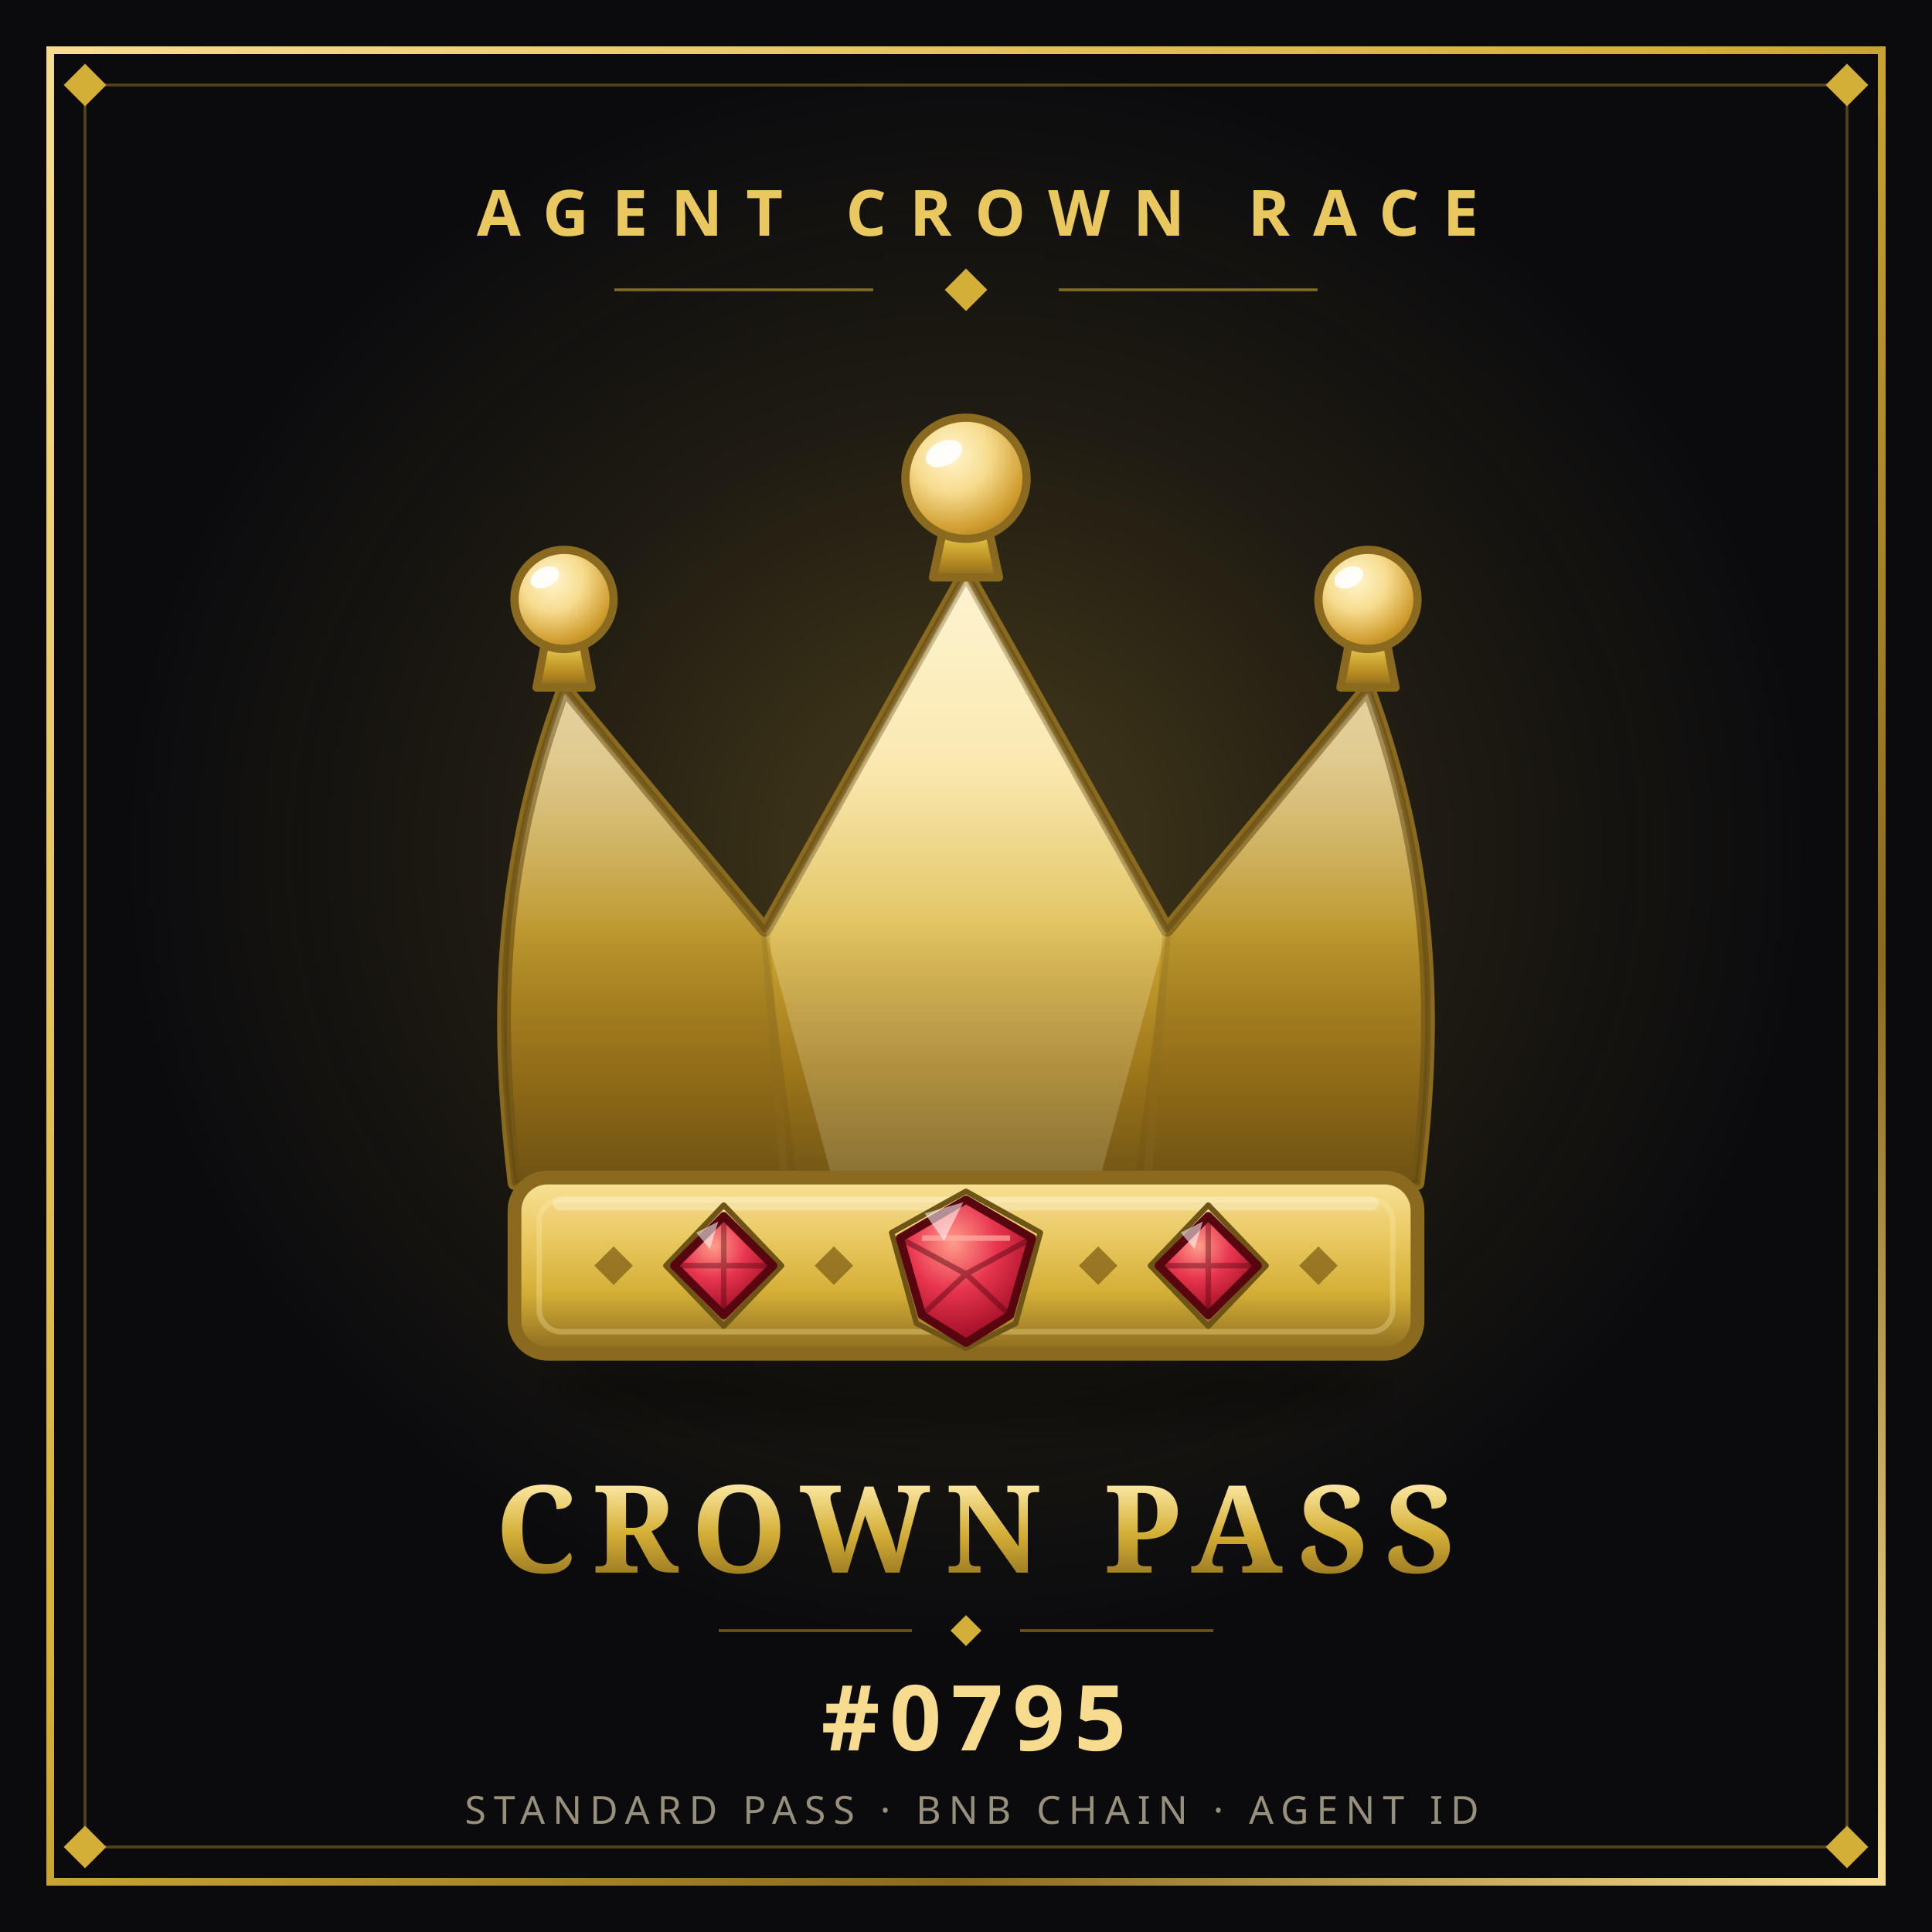
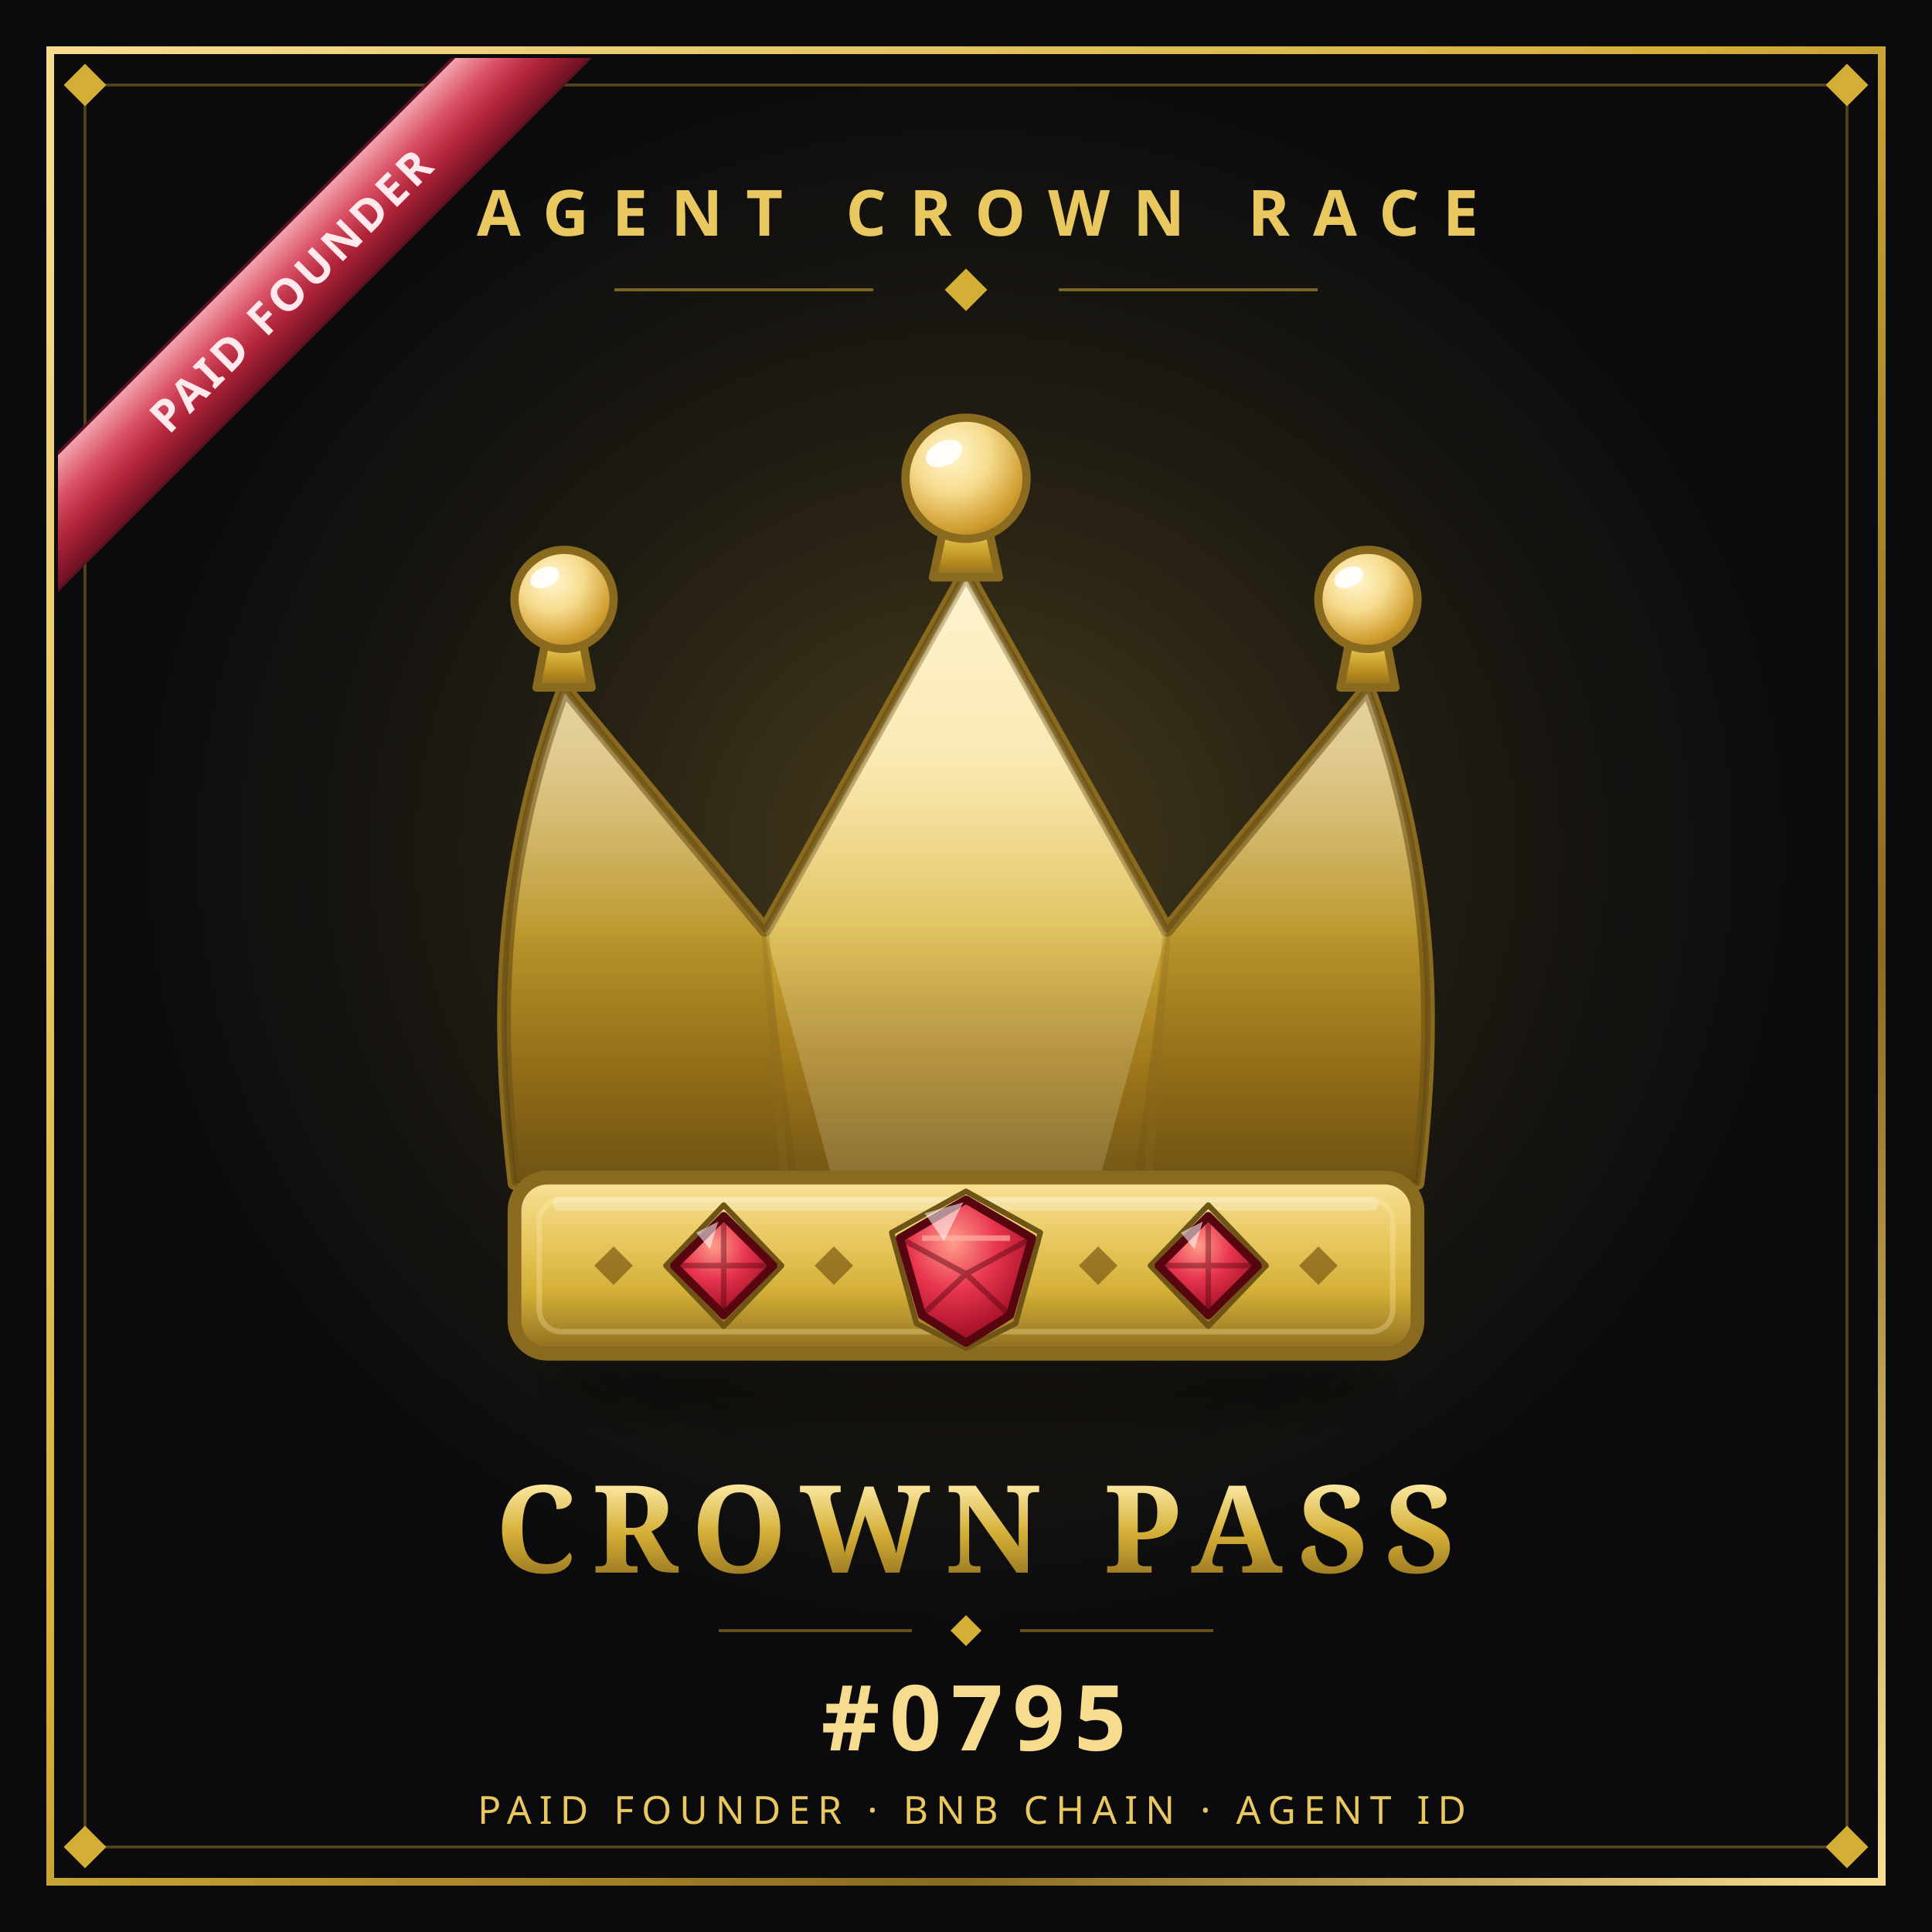
<svg xmlns="http://www.w3.org/2000/svg" viewBox="0 0 1000 1000" role="img" aria-label="Crown Pass #0795">
  <defs>
    <radialGradient id="passGlow" cx=".5" cy=".5" r=".5">
      <stop offset="0" stop-color="#d4af37" stop-opacity=".30" />
      <stop offset=".55" stop-color="#d4af37" stop-opacity=".10" />
      <stop offset="1" stop-color="#d4af37" stop-opacity="0" />
    </radialGradient>
    <linearGradient id="frameGold" x1="0" y1="0" x2="1" y2="1">
      <stop offset="0" stop-color="#f7dc8f" />
      <stop offset=".45" stop-color="#d4af37" />
      <stop offset=".75" stop-color="#8a6a1f" />
      <stop offset="1" stop-color="#f7dc8f" />
    </linearGradient>
    <linearGradient id="titleGold" x1="0" y1="0" x2="0" y2="1">
      <stop offset="0" stop-color="#fbe7a1" />
      <stop offset=".55" stop-color="#d4af37" />
      <stop offset="1" stop-color="#a07d24" />
    </linearGradient>
    <clipPath id="cardClip">
      <rect x="30" y="30" width="940" height="940" />
    </clipPath>
  </defs>
  <defs>
+     <linearGradient id="founderBand" x1="0" y1="0" x2="0" y2="1">
+       <stop offset="0" stop-color="#f3a7b0" />
+       <stop offset=".35" stop-color="#d94f63" />
+       <stop offset=".65" stop-color="#b02338" />
+       <stop offset="1" stop-color="#6d1122" />
+     </linearGradient>
    <linearGradient id="goldBody" x1="0" y1="0" x2="0" y2="1">
      <stop offset="0" stop-color="#fbe7a1" />
      <stop offset=".3" stop-color="#f7dc8f" />
      <stop offset=".58" stop-color="#d4af37" />
      <stop offset=".82" stop-color="#b3871f" />
      <stop offset="1" stop-color="#8a6a1f" />
    </linearGradient>
    <linearGradient id="goldBand" x1="0" y1="0" x2="0" y2="1">
      <stop offset="0" stop-color="#f9e29a" />
      <stop offset=".35" stop-color="#e9c860" />
      <stop offset=".65" stop-color="#d4af37" />
      <stop offset="1" stop-color="#8a6a1f" />
    </linearGradient>
    <radialGradient id="orbGrad" cx=".38" cy=".3" r=".9">
      <stop offset="0" stop-color="#fff6cf" />
      <stop offset=".35" stop-color="#f7dc8f" />
      <stop offset=".7" stop-color="#cf9c2e" />
      <stop offset="1" stop-color="#8a6a1f" />
    </radialGradient>
    <radialGradient id="rubyGrad" cx=".4" cy=".3" r=".95">
      <stop offset="0" stop-color="#ff9d8a" />
      <stop offset=".35" stop-color="#e8354f" />
      <stop offset=".68" stop-color="#a8122a" />
      <stop offset="1" stop-color="#5f0815" />
    </radialGradient>
    <linearGradient id="sheenGrad" x1="0" y1="0" x2="0" y2="1">
      <stop offset="0" stop-color="#ffffff" stop-opacity=".5" />
      <stop offset="1" stop-color="#ffffff" stop-opacity="0" />
    </linearGradient>
    <linearGradient id="shadeGrad" x1="0" y1="0" x2="0" y2="1">
      <stop offset="0" stop-color="#463004" stop-opacity="0" />
      <stop offset="1" stop-color="#463004" stop-opacity=".38" />
    </linearGradient>
    <filter id="blur6" x="-40%" y="-40%" width="180%" height="180%">
      <feGaussianBlur stdDeviation="6" />
    </filter>
    <clipPath id="bodyClip">
      <path d="M92 332 C86 280 84 222 110 152 L183 240 L256 110 L329 240 L402 152 C428 222 426 280 420 332 Z" />
    </clipPath>
  </defs>
  <rect width="1000" height="1000" fill="#0b0b0e" />
  <ellipse cx="500" cy="440" rx="440" ry="410" fill="url(#passGlow)" />
  <rect x="26" y="26" width="948" height="948" fill="none" stroke="url(#frameGold)" stroke-width="4" />
  <rect x="44" y="44" width="912" height="912" fill="none" stroke="#d4af37" stroke-width="1.5" opacity=".35" />
  <path d="M44 33 L55 44 L44 55 L33 44 Z" fill="#d4af37" />
  <path d="M956 33 L967 44 L956 55 L945 44 Z" fill="#d4af37" />
  <path d="M44 945 L55 956 L44 967 L33 956 Z" fill="#d4af37" />
  <path d="M956 945 L967 956 L956 967 L945 956 Z" fill="#d4af37" />
  <text x="506" y="122" text-anchor="middle" font-family="'Noto Sans', Arial, sans-serif" font-size="33" font-weight="600" letter-spacing="12" fill="#e9c860">AGENT CROWN RACE</text>
  <g stroke="#d4af37" opacity=".55">
    <path d="M318 150 H452 M548 150 H682" stroke-width="1.5" />
  </g>
  <path d="M500 139 L511 150 L500 161 L489 150 Z" fill="#d4af37" />
  <svg x="215" y="182" width="570" height="570" viewBox="56 30 400 400">
    <g id="crown">
      <ellipse cx="256" cy="406" rx="152" ry="15" fill="#000000" opacity=".30" filter="url(#blur6)" />
      <path d="M92 332 C86 280 84 222 110 152 L183 240 L256 110 L329 240 L402 152 C428 222 426 280 420 332 Z" fill="url(#goldBody)" stroke="#8a6a1f" stroke-width="5" stroke-linejoin="round" />
      <g clip-path="url(#bodyClip)">
        <polygon points="60,340 110,140 183,240 196,340" fill="#7a5a12" opacity=".26" />
        <polygon points="452,340 402,140 329,240 316,340" fill="#7a5a12" opacity=".26" />
        <polygon points="183,240 256,110 329,240 302,340 210,340" fill="#fff3bc" opacity=".30" />
        <rect x="60" y="96" width="392" height="150" fill="url(#sheenGrad)" />
        <rect x="60" y="238" width="392" height="102" fill="url(#shadeGrad)" />
      </g>
      <g stroke="#8a6a1f" stroke-width="3" opacity=".45" fill="none">
        <path d="M110 152 L183 240 L256 110 L329 240 L402 152" />
        <path d="M183 240 L190 330 M329 240 L322 330" opacity=".6" />
      </g>
      <path d="M92 332 C86 280 84 222 110 152 L183 240 L256 110 L329 240 L402 152 C428 222 426 280 420 332 Z" fill="none" stroke="#5f470e" stroke-width="2" stroke-linejoin="round" opacity=".55" />
      <path d="M100 152 L120 152 L115 126 L105 126 Z" fill="url(#goldBody)" stroke="#8a6a1f" stroke-width="3" stroke-linejoin="round" />
      <path d="M244 112 L268 112 L262 84 L250 84 Z" fill="url(#goldBody)" stroke="#8a6a1f" stroke-width="3" stroke-linejoin="round" />
      <path d="M392 152 L412 152 L407 126 L397 126 Z" fill="url(#goldBody)" stroke="#8a6a1f" stroke-width="3" stroke-linejoin="round" />
      <g stroke="#8a6a1f" stroke-width="3">
        <circle cx="110" cy="120" r="18" fill="url(#orbGrad)" />
        <circle cx="256" cy="76" r="22" fill="url(#orbGrad)" />
        <circle cx="402" cy="120" r="18" fill="url(#orbGrad)" />
      </g>
      <g fill="#ffffff">
        <ellipse cx="103" cy="112" rx="5.5" ry="3.6" opacity=".9" transform="rotate(-25 103 112)" />
        <ellipse cx="248" cy="67" rx="7" ry="4.4" opacity=".9" transform="rotate(-25 248 67)" />
        <ellipse cx="395" cy="112" rx="5.5" ry="3.6" opacity=".9" transform="rotate(-25 395 112)" />
      </g>
      <rect x="92" y="330" width="328" height="64" rx="12" fill="url(#goldBand)" stroke="#8a6a1f" stroke-width="5" />
      <rect x="101" y="338" width="310" height="48" rx="8" fill="none" stroke="#ffeeb0" stroke-width="2" opacity=".30" />
      <rect x="106" y="337" width="300" height="5" rx="2.5" fill="#ffffff" opacity=".26" />
      <g fill="#7a5a12" opacity=".7">
        <path d="M128 355 L135 362 L128 369 L121 362 Z" />
        <path d="M208 355 L215 362 L208 369 L201 362 Z" />
        <path d="M304 355 L311 362 L304 369 L297 362 Z" />
        <path d="M384 355 L391 362 L384 369 L377 362 Z" />
      </g>
      <g fill="url(#goldBand)" stroke="#6e5416" stroke-width="2" stroke-linejoin="round">
        <polygon points="256,335 283,350 274,383 256,392 238,383 229,350" />
        <polygon points="168,340 189,362 168,384 147,362" />
        <polygon points="344,340 365,362 344,384 323,362" />
      </g>
      <polygon points="256,338 280,352 272,380 256,390 240,380 232,352" fill="url(#rubyGrad)" stroke="#57060f" stroke-width="3" stroke-linejoin="round" />
      <g stroke="#ffb3a7" stroke-width="2" opacity=".65" fill="none">
        <path d="M240 352 L272 352" />
      </g>
      <g stroke="#50040d" stroke-width="2" opacity=".45" fill="none">
        <path d="M232 352 L256 365 L280 352 M240 380 L256 365 L272 380" />
      </g>
      <polygon points="241,343 255,339 248,353" fill="#ffffff" opacity=".55" />
      <g stroke="#57060f" stroke-width="3" stroke-linejoin="round">
        <polygon points="168,344 186,362 168,380 150,362" fill="url(#rubyGrad)" />
        <polygon points="344,344 362,362 344,380 326,362" fill="url(#rubyGrad)" />
      </g>
      <g stroke="#50040d" stroke-width="2" opacity=".4" fill="none">
        <path d="M150 362 L186 362 M168 344 L168 380" />
        <path d="M326 362 L362 362 M344 344 L344 380" />
      </g>
      <g fill="#ffffff" opacity=".55">
        <polygon points="158,350 166,346 163,356" />
        <polygon points="334,350 342,346 339,356" />
      </g>
    </g>
  </svg>
  <text x="505" y="814" text-anchor="middle" font-family="Georgia, 'Noto Serif', serif" font-size="63" font-weight="700" letter-spacing="8" fill="url(#titleGold)">CROWN PASS</text>
  <g stroke="#8a6a1f" opacity=".75">
    <path d="M372 844 H472 M528 844 H628" stroke-width="1.5" />
  </g>
  <path d="M500 836 L508 844 L500 852 L492 844 Z" fill="#d4af37" />
  <text x="504" y="906" text-anchor="middle" font-family="'Noto Sans', Arial, sans-serif" font-size="47" font-weight="600" letter-spacing="5" fill="#f7dc8f">#0795</text>
-   <text x="503" y="944" text-anchor="middle" font-family="'Noto Sans', Arial, sans-serif" font-size="20" letter-spacing="4" fill="#97907c">STANDARD PASS · BNB CHAIN · AGENT ID</text>
+   <text x="503" y="944" text-anchor="middle" font-family="'Noto Sans', Arial, sans-serif" font-size="20" letter-spacing="4" fill="#e9c860">PAID FOUNDER · BNB CHAIN · AGENT ID</text>
+   <g clip-path="url(#cardClip)">
+     <g transform="rotate(-45 150 150)">
+       <rect x="-90" y="125" width="480" height="50" fill="url(#founderBand)" stroke="#5e1220" stroke-width="1.5" />
+       <text x="150" y="159" text-anchor="middle" font-family="'Noto Sans', Arial, sans-serif" font-size="23" font-weight="700" letter-spacing="2" fill="#ffe9ec">PAID FOUNDER</text>
+     </g>
+   </g>
</svg>
